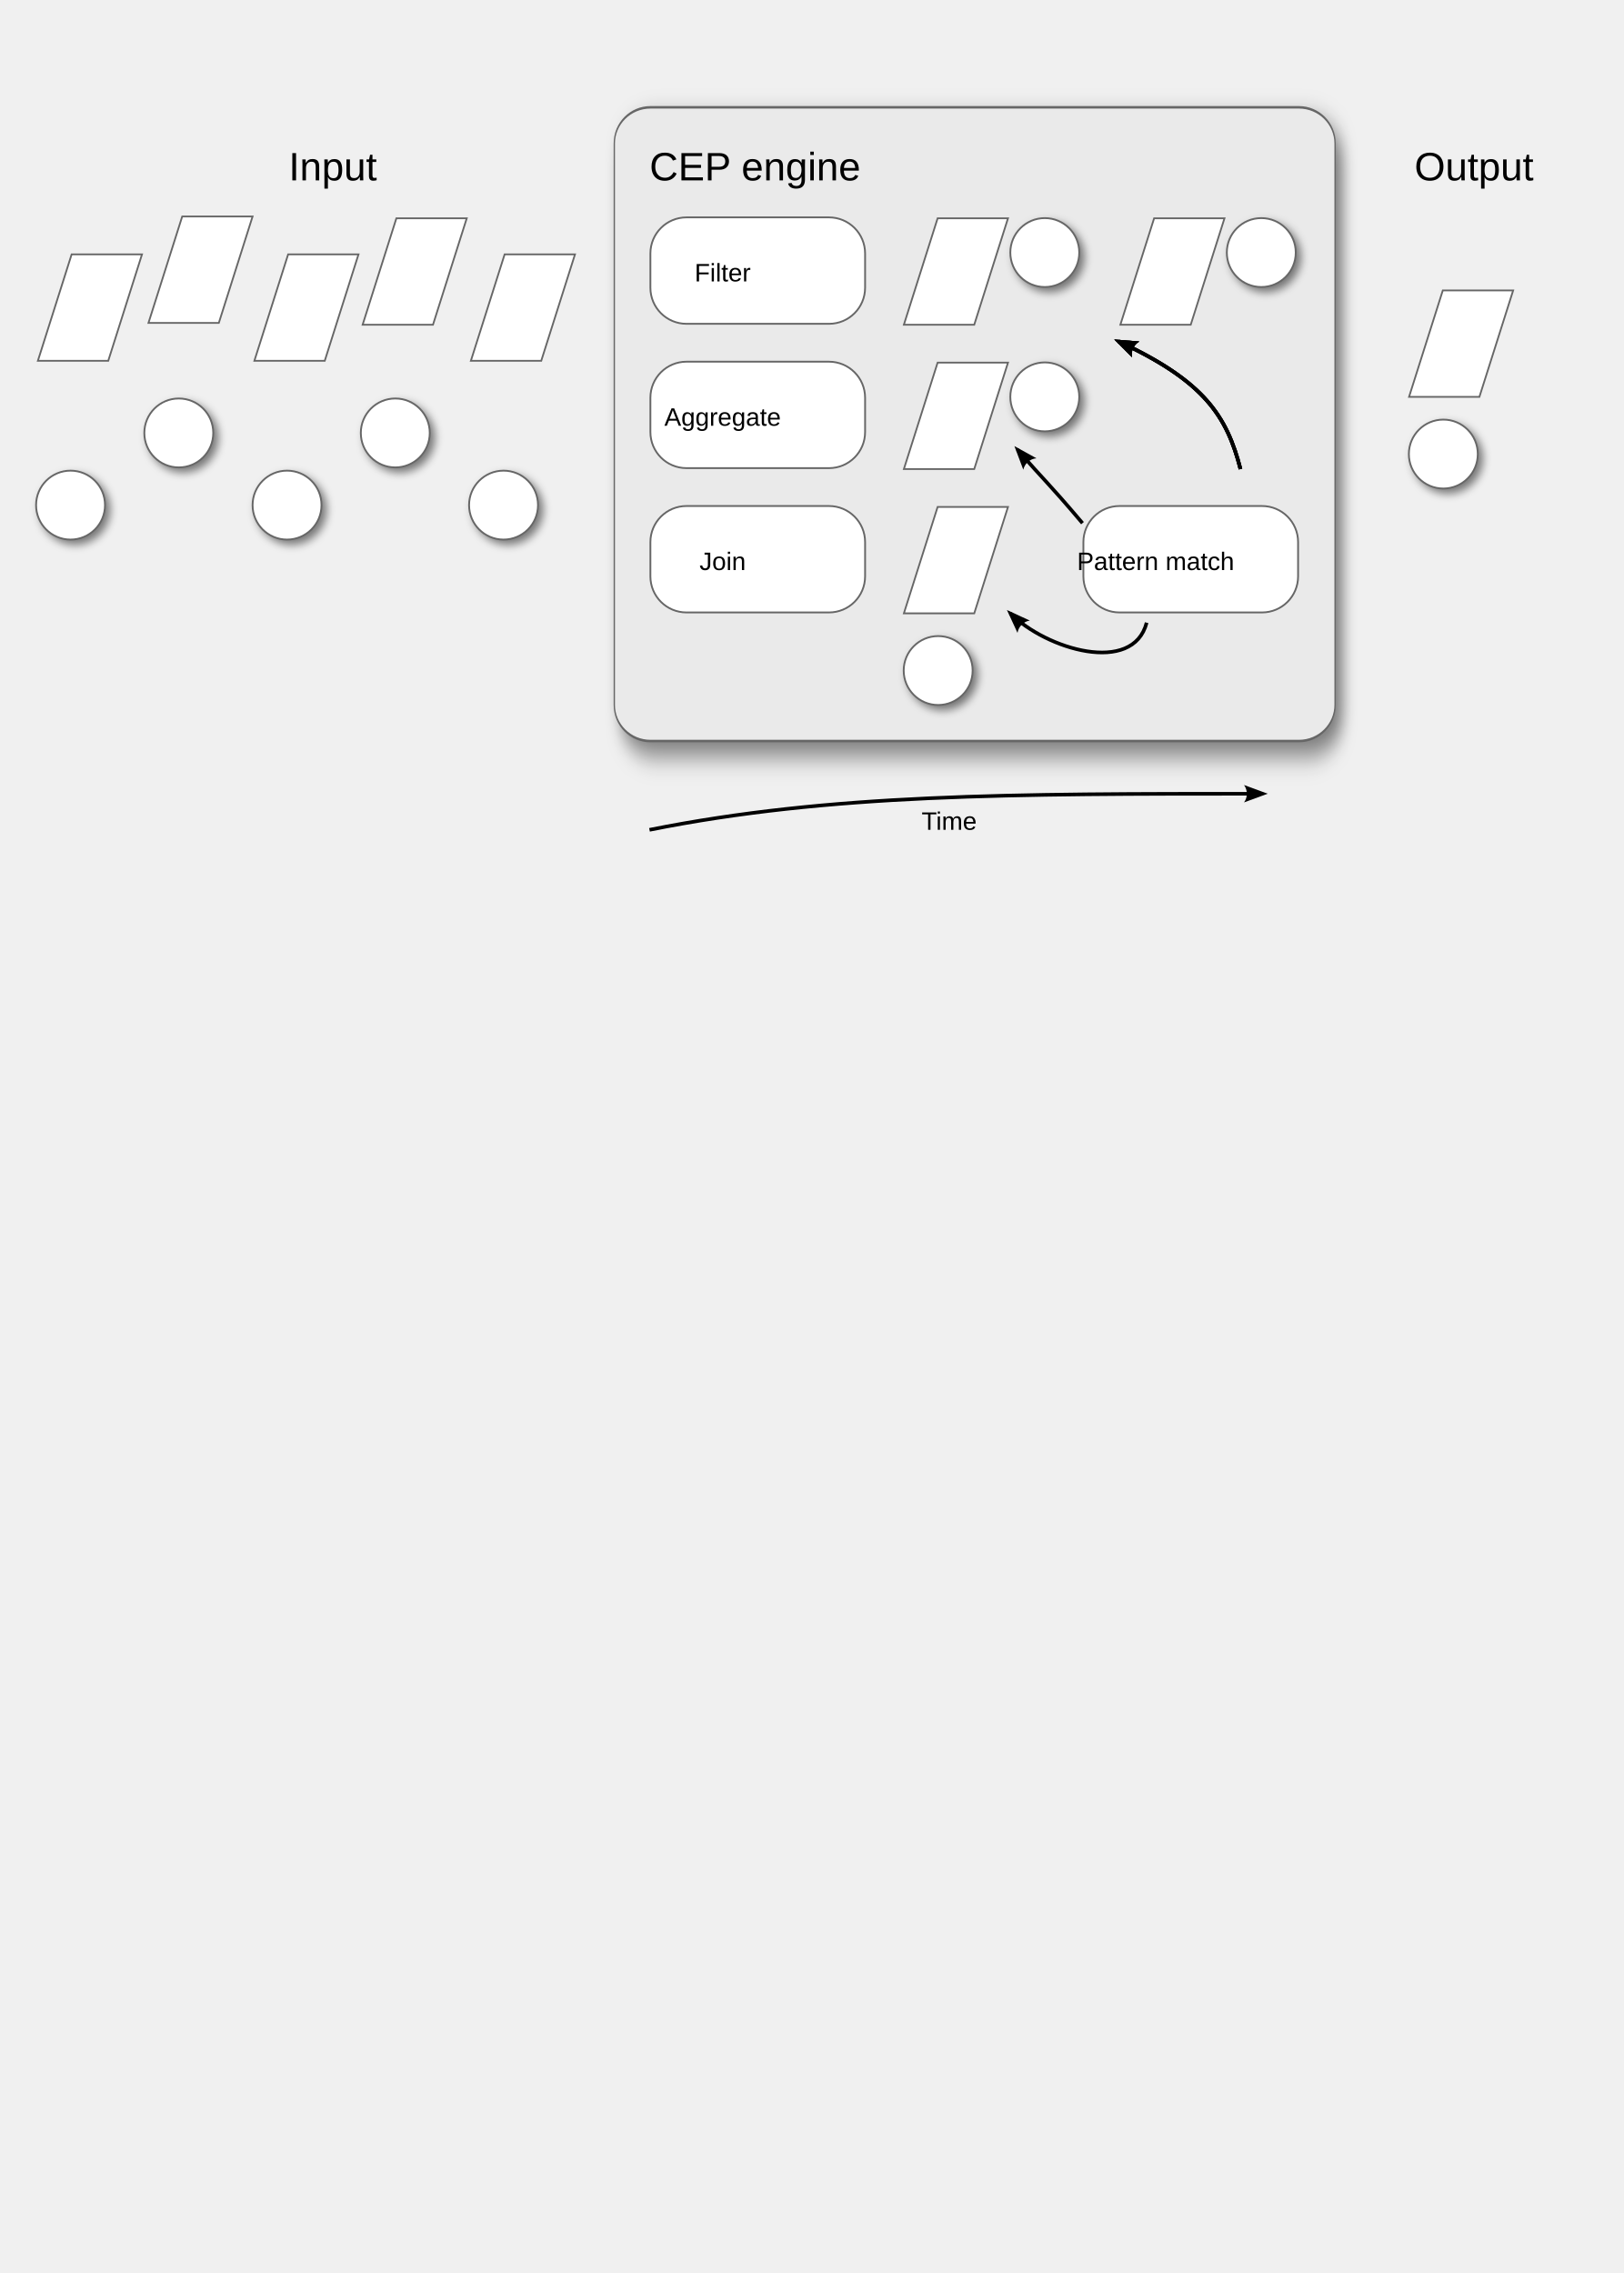
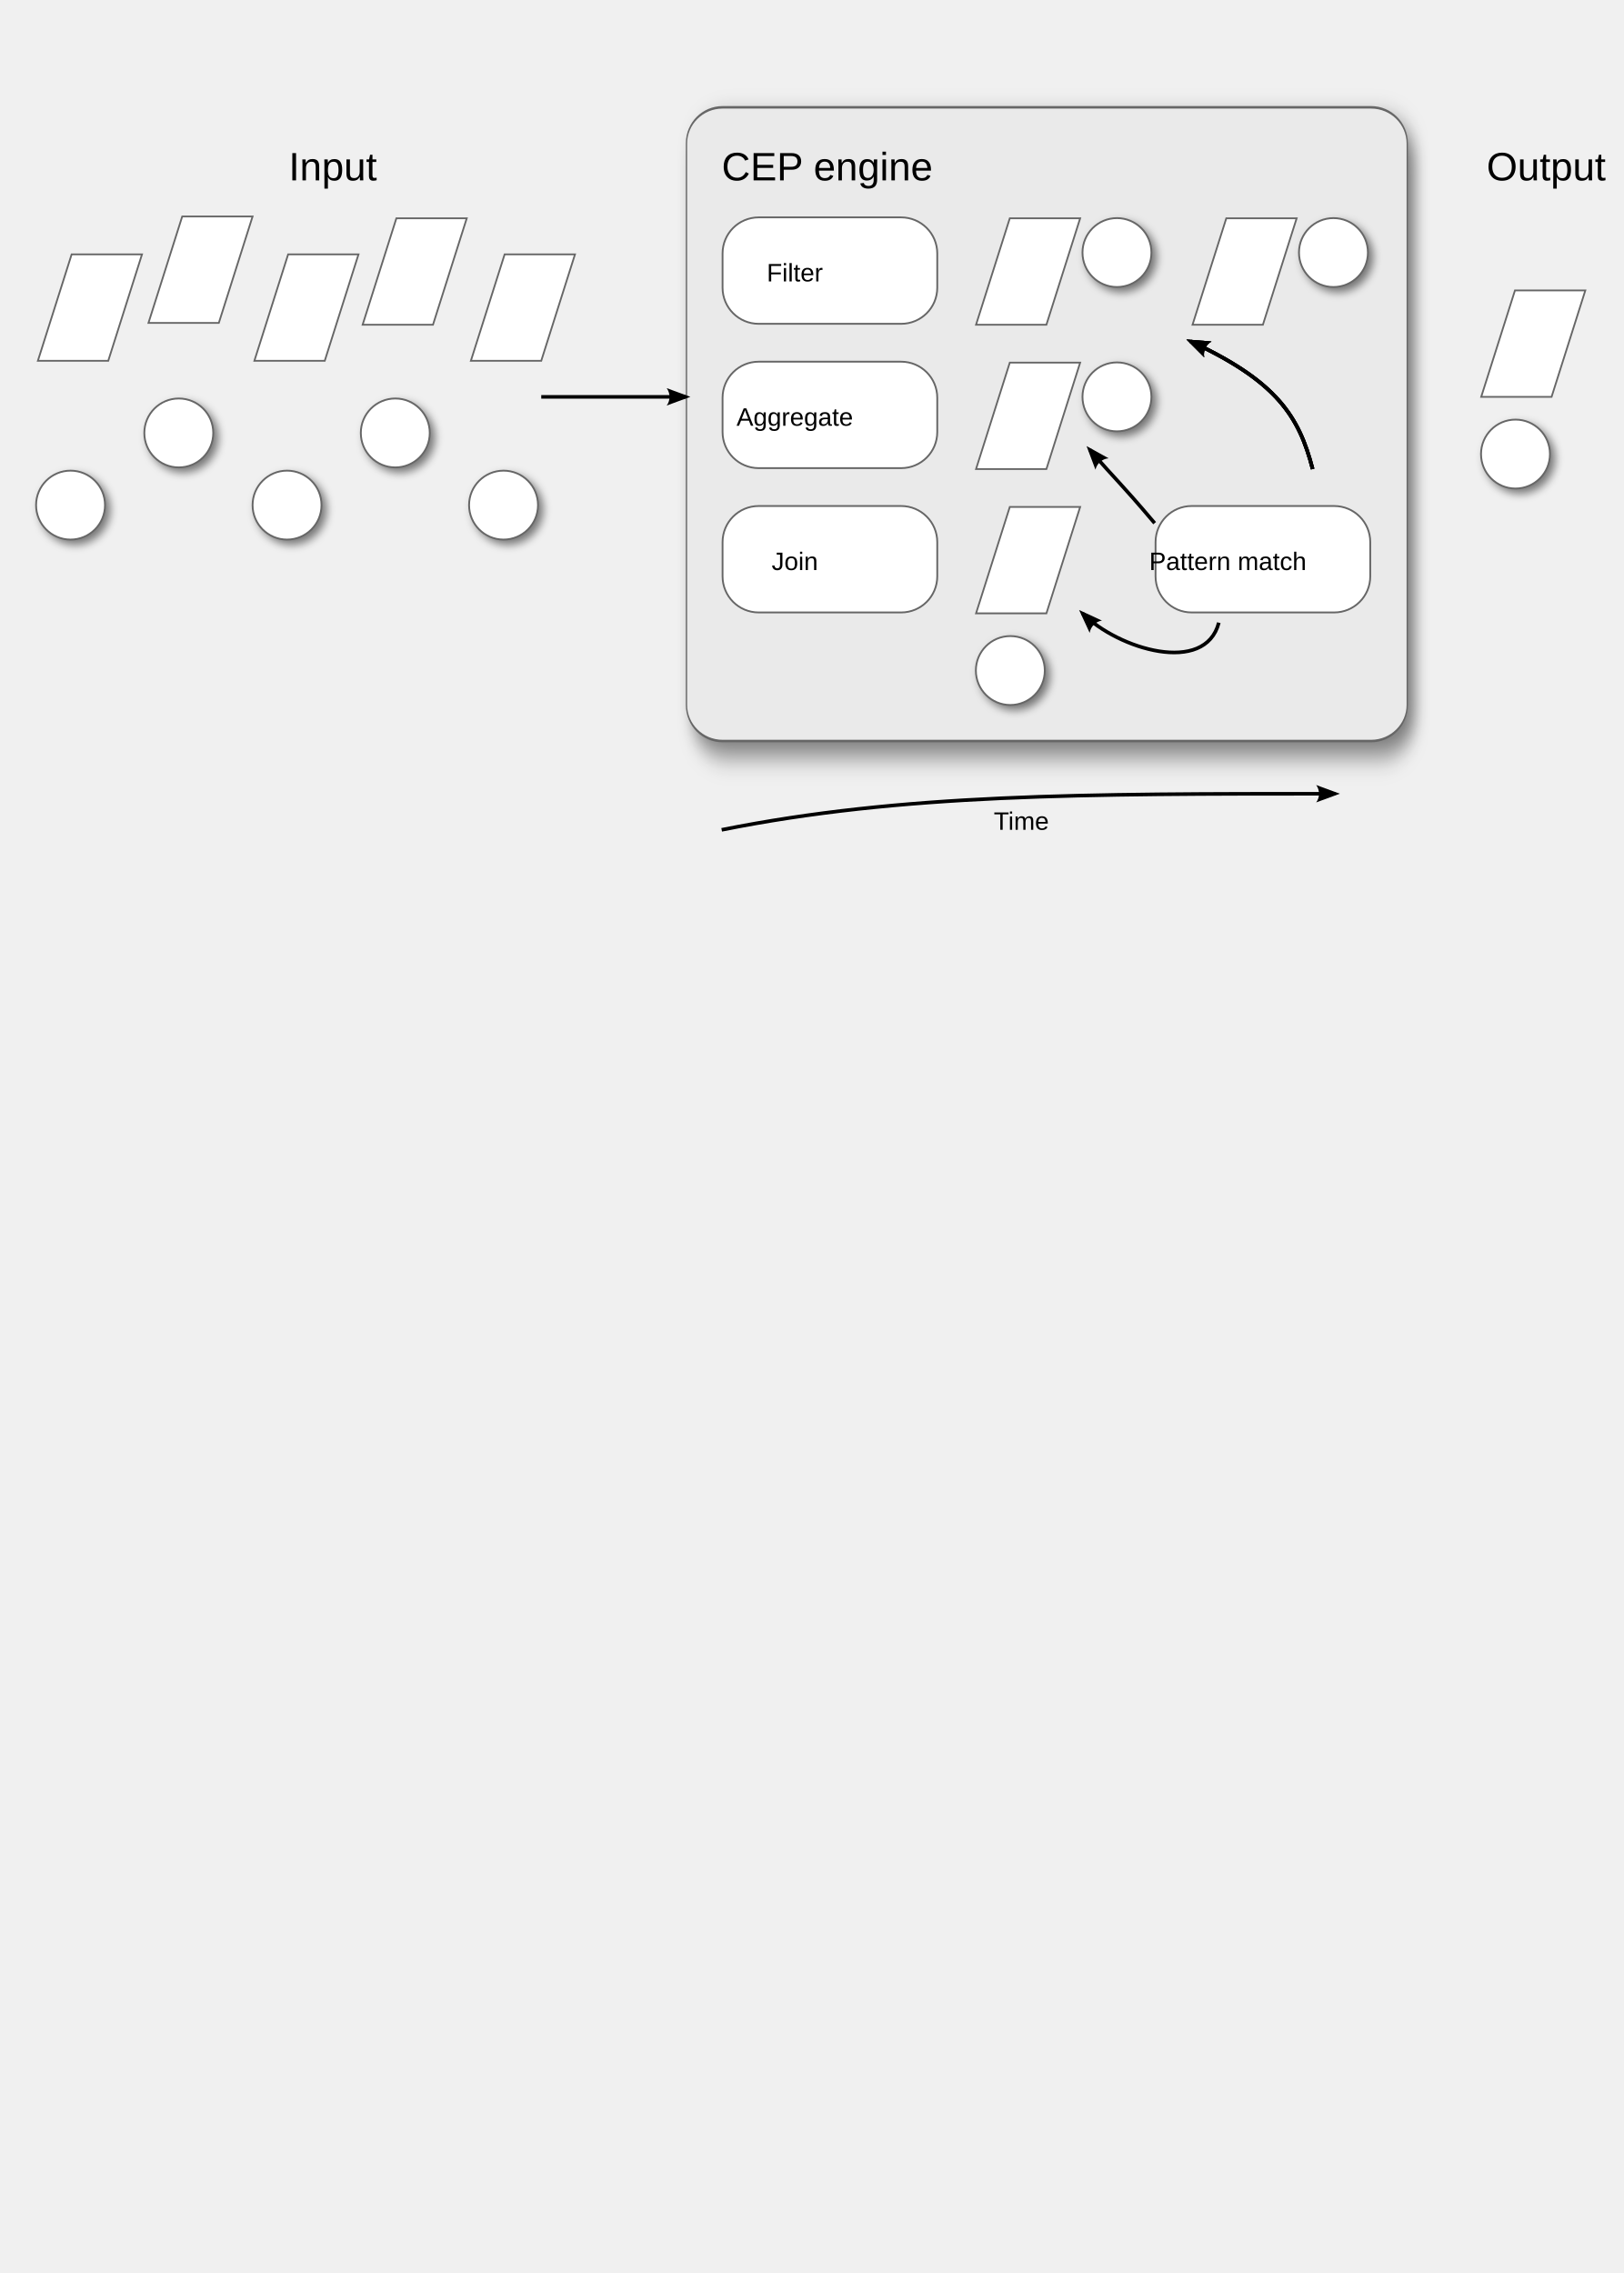
<svg xmlns="http://www.w3.org/2000/svg" width="450" height="630" id="svg2" version="1.1">
  <defs id="defs4">
    <marker orient="auto" refY="0" refX="0" id="Arrow2Mend" style="overflow:visible">
      <path id="path3858" style="font-size:12px;fill-rule:evenodd;stroke-width:0.625;stroke-linejoin:round" d="M 8.719,4.034 -2.207,0.016 8.719,-4.002 c -1.745,2.372 -1.735,5.617 -6e-7,8.035 z" transform="scale(-0.6,-0.6)" />
    </marker>
    <marker orient="auto" refY="0" refX="0" id="Arrow1Lend" style="overflow:visible">
      <path id="path3834" d="M 0,0 5,-5 -12.5,0 5,5 0,0 z" style="fill-rule:evenodd;stroke:#000000;stroke-width:1pt;marker-start:none" transform="matrix(-0.8,0,0,-0.8,-10,0)" />
    </marker>
    <marker orient="auto" refY="0" refX="0" id="Arrow2Lend" style="overflow:visible">
      <path id="path3852" style="font-size:12px;fill-rule:evenodd;stroke-width:0.625;stroke-linejoin:round" d="M 8.719,4.034 -2.207,0.016 8.719,-4.002 c -1.745,2.372 -1.735,5.617 -6e-7,8.035 z" transform="matrix(-1.1,0,0,-1.1,-1.1,0)" />
    </marker>
    <filter id="filter5095" width="1.5" height="1.5" x="-0.25" y="-0.25" color-interpolation-filters="sRGB">
      <feGaussianBlur id="feGaussianBlur5097" in="SourceAlpha" stdDeviation="2" result="blur" />
      <feColorMatrix id="feColorMatrix5099" result="bluralpha" type="matrix" values="1 0 0 0 0 0 1 0 0 0 0 0 1 0 0 0 0 0 0.5 0 " />
      <feOffset id="feOffset5101" in="bluralpha" dx="2" dy="2" result="offsetBlur" />
      <feMerge id="feMerge5103">
        <feMergeNode id="feMergeNode5105" in="offsetBlur" />
        <feMergeNode id="feMergeNode5107" in="SourceGraphic" />
      </feMerge>
    </filter>
    <filter id="filter5109" width="1.5" height="1.5" x="-0.25" y="-0.25" color-interpolation-filters="sRGB">
      <feGaussianBlur id="feGaussianBlur5111" in="SourceAlpha" stdDeviation="2" result="blur" />
      <feColorMatrix id="feColorMatrix5113" result="bluralpha" type="matrix" values="1 0 0 0 0 0 1 0 0 0 0 0 1 0 0 0 0 0 0.5 0 " />
      <feOffset id="feOffset5115" in="bluralpha" dx="2" dy="2" result="offsetBlur" />
      <feMerge id="feMerge5117">
        <feMergeNode id="feMergeNode5119" in="offsetBlur" />
        <feMergeNode id="feMergeNode5121" in="SourceGraphic" />
      </feMerge>
    </filter>
    <filter id="filter5123" width="1.5" height="1.5" x="-0.25" y="-0.25" color-interpolation-filters="sRGB">
      <feGaussianBlur id="feGaussianBlur5125" in="SourceAlpha" stdDeviation="2" result="blur" />
      <feColorMatrix id="feColorMatrix5127" result="bluralpha" type="matrix" values="1 0 0 0 0 0 1 0 0 0 0 0 1 0 0 0 0 0 0.5 0 " />
      <feOffset id="feOffset5129" in="bluralpha" dx="2" dy="2" result="offsetBlur" />
      <feMerge id="feMerge5131">
        <feMergeNode id="feMergeNode5133" in="offsetBlur" />
        <feMergeNode id="feMergeNode5135" in="SourceGraphic" />
      </feMerge>
    </filter>
    <filter id="filter3940" width="1.5" height="1.5" x="-.25" y="-.25">
      <feGaussianBlur id="feGaussianBlur3942" in="SourceAlpha" stdDeviation="2" result="blur" />
      <feColorMatrix id="feColorMatrix3944" result="bluralpha" type="matrix" values="1 0 0 0 0 0 1 0 0 0 0 0 1 0 0 0 0 0 0.5 0 " />
      <feOffset id="feOffset3946" in="bluralpha" dx="2" dy="2" result="offsetBlur" />
      <feMerge id="feMerge3948">
        <feMergeNode id="feMergeNode3950" in="offsetBlur" />
        <feMergeNode id="feMergeNode3952" in="SourceGraphic" />
      </feMerge>
    </filter>
    <filter id="filter4092" width="1.5" height="1.5" x="-0.25" y="-0.25" color-interpolation-filters="sRGB">
      <feGaussianBlur id="feGaussianBlur4094" in="SourceAlpha" stdDeviation="2" result="blur" />
      <feColorMatrix id="feColorMatrix4096" result="bluralpha" type="matrix" values="1 0 0 0 0 0 1 0 0 0 0 0 1 0 0 0 0 0 0.5 0 " />
      <feOffset id="feOffset4098" in="bluralpha" dx="2" dy="2" result="offsetBlur" />
      <feMerge id="feMerge4100">
        <feMergeNode id="feMergeNode4102" in="offsetBlur" />
        <feMergeNode id="feMergeNode4104" in="SourceGraphic" />
      </feMerge>
    </filter>
    <filter color-interpolation-filters="sRGB" id="filter3940-3" width="1.5" height="1.5" x="-0.25" y="-0.25">
      <feGaussianBlur id="feGaussianBlur3942-7" in="SourceAlpha" stdDeviation="2" result="blur" />
      <feColorMatrix id="feColorMatrix3944-9" result="bluralpha" type="matrix" values="1 0 0 0 0 0 1 0 0 0 0 0 1 0 0 0 0 0 0.5 0 " />
      <feOffset id="feOffset3946-0" in="bluralpha" dx="2" dy="2" result="offsetBlur" />
      <feMerge id="feMerge3948-2">
        <feMergeNode id="feMergeNode3950-3" in="offsetBlur" />
        <feMergeNode id="feMergeNode3952-9" in="SourceGraphic" />
      </feMerge>
    </filter>
    <filter id="filter5095-7" width="1.5" height="1.5" x="-0.25" y="-0.25" color-interpolation-filters="sRGB">
      <feGaussianBlur id="feGaussianBlur5097-9" in="SourceAlpha" stdDeviation="2" result="blur" />
      <feColorMatrix id="feColorMatrix5099-3" result="bluralpha" type="matrix" values="1 0 0 0 0 0 1 0 0 0 0 0 1 0 0 0 0 0 0.5 0 " />
      <feOffset id="feOffset5101-8" in="bluralpha" dx="2" dy="2" result="offsetBlur" />
      <feMerge id="feMerge5103-0">
        <feMergeNode id="feMergeNode5105-2" in="offsetBlur" />
        <feMergeNode id="feMergeNode5107-4" in="SourceGraphic" />
      </feMerge>
    </filter>
  </defs>
  <g id="layer1" transform="translate(0,-422.3623)">
-     <g style="filter:url(#filter5095)" transform="matrix(0.9598981,0,0,1.825134,129.3942,-497.1674)" id="g3082">
+     <g style="filter:url(#filter5095)" transform="matrix(0.9598981,0,0,1.825134,149.3942,-497.1674)" id="g3082">
      <rect ry="5.479" rx="10.418" y="520.115" x="42.563" height="96.235" width="208.095" id="rect3084" style="fill:#eaeaea;fill-opacity:1;stroke:#666666;stroke-width:0.378;stroke-linecap:round;stroke-linejoin:round;stroke-miterlimit:4;stroke-opacity:1;stroke-dasharray:none" />
    </g>
    <flowRoot xml:space="preserve" id="flowRoot3869" style="font-size:10px;font-style:normal;font-variant:normal;font-weight:normal;font-stretch:normal;line-height:125%;letter-spacing:0px;word-spacing:0px;fill:#000000;fill-opacity:1;stroke:none;font-family:Arial;-inkscape-font-specification:Arial" transform="translate(-4.922058,451.4139)">
      <flowRegion id="flowRegion3871">
        <rect id="rect3873" width="56.215" height="27.931" x="104.652" y="55.122" />
      </flowRegion>
      <flowPara id="flowPara3875" />
    </flowRoot>
    <flowRoot xml:space="preserve" id="flowRoot4935" style="font-size:10px;font-style:normal;font-variant:normal;font-weight:normal;font-stretch:normal;line-height:125%;letter-spacing:0px;word-spacing:0px;fill:#000000;fill-opacity:1;stroke:none;font-family:Arial;-inkscape-font-specification:Arial" transform="translate(0,462.3621)">
      <flowRegion id="flowRegion4937">
        <rect id="rect4939" width="32.333" height="16.667" x="95.333" y="59.333" />
      </flowRegion>
      <flowPara id="flowPara4941" />
    </flowRoot>
-     <text id="text3086" y="472.362" x="180" style="font-size:10px;font-style:normal;font-variant:normal;font-weight:normal;font-stretch:normal;line-height:125%;letter-spacing:0px;word-spacing:0px;fill:#000000;fill-opacity:1;stroke:none;font-family:Arial;-inkscape-font-specification:Arial" xml:space="preserve">
-       <tspan style="font-size:11px;text-align:start;text-anchor:start" y="472.362" x="180" id="tspan3088">CEP engine</tspan>
+     <text id="text3086" y="472.362" x="200" style="font-size:10px;font-style:normal;font-variant:normal;font-weight:normal;font-stretch:normal;line-height:125%;letter-spacing:0px;word-spacing:0px;fill:#000000;fill-opacity:1;stroke:none;font-family:Arial;-inkscape-font-specification:Arial" xml:space="preserve">
+       <tspan style="font-size:11px;text-align:start;text-anchor:start" y="472.362" x="200" id="tspan3088">CEP engine</tspan>
    </text>
-     <g id="g3901" transform="translate(120.25,-124.9641)">
+     <g id="g3901" transform="translate(140.25,-124.9641)">
      <rect ry="10" rx="10" y="607.576" x="60" height="29.5" width="59.5" id="rect3099" style="fill:#ffffff;fill-opacity:1;stroke:#666666;stroke-width:0.5;stroke-linecap:butt;stroke-linejoin:miter;stroke-miterlimit:4;stroke-opacity:1;stroke-dasharray:none;stroke-dashoffset:0" />
      <text id="text3887" y="625.326" x="89.75" style="font-size:10px;font-style:normal;font-variant:normal;font-weight:normal;font-stretch:normal;line-height:125%;letter-spacing:0px;word-spacing:0px;fill:#000000;fill-opacity:1;stroke:none;font-family:Arial;-inkscape-font-specification:Arial" xml:space="preserve">
        <tspan style="font-size:7px;font-weight:normal;text-align:center;text-anchor:middle;-inkscape-font-specification:Arial" y="625.326" x="89.75" id="tspan3107">Filter</tspan>
      </text>
    </g>
    <text xml:space="preserve" style="font-size:10px;font-style:normal;font-variant:normal;font-weight:normal;font-stretch:normal;line-height:125%;letter-spacing:0px;word-spacing:0px;fill:#000000;fill-opacity:1;stroke:none;font-family:Arial;-inkscape-font-specification:Arial" x="80" y="472.362" id="text3087">
      <tspan id="tspan3089" x="80" y="472.362" style="font-size:11px;text-align:start;text-anchor:start">Input</tspan>
    </text>
-     <text xml:space="preserve" style="font-size:10px;font-style:normal;font-variant:normal;font-weight:normal;font-stretch:normal;line-height:125%;letter-spacing:0px;word-spacing:0px;fill:#000000;fill-opacity:1;stroke:none;font-family:Arial;-inkscape-font-specification:Arial" x="392" y="472.362" id="text3095">
-       <tspan id="tspan3097" x="392" y="472.362" style="font-size:11px;text-align:start;text-anchor:start">Output</tspan>
+     <text xml:space="preserve" style="font-size:10px;font-style:normal;font-variant:normal;font-weight:normal;font-stretch:normal;line-height:125%;letter-spacing:0px;word-spacing:0px;fill:#000000;fill-opacity:1;stroke:none;font-family:Arial;-inkscape-font-specification:Arial" x="412" y="472.362" id="text3095">
+       <tspan id="tspan3097" x="412" y="472.362" style="font-size:11px;text-align:start;text-anchor:start">Output</tspan>
    </text>
-     <path style="fill:none;stroke:#000000;stroke-width:1px;stroke-linecap:butt;stroke-linejoin:miter;stroke-opacity:1;marker-end:url(#Arrow2Mend)" d="M 343.781,552.362 C 340,537.802 333.921,528.079 310,516.996" id="path4183" />
+     <path style="fill:none;stroke:#000000;stroke-width:1px;stroke-linecap:butt;stroke-linejoin:miter;stroke-opacity:1;marker-end:url(#Arrow2Mend)" d="M 363.781,552.362 C 360,537.802 353.921,528.079 330,516.996" id="path4183" />
    <g style="filter:url(#filter5095-7)" id="g3050" transform="matrix(0.6191753,0,0,0.6182789,188.5912,165.2248)">
      <path style="fill:#ffffff;fill-opacity:1;stroke:#666666;stroke-width:1.047;stroke-linecap:butt;stroke-linejoin:miter;stroke-miterlimit:4;stroke-opacity:1;stroke-dasharray:none" id="path3058" d="m 160,40 c 0,11.046 -8.954,20 -20,20 -11.046,0 -20,-8.954 -20,-20 0,-11.046 8.954,-20 20,-20 11.046,0 20,8.954 20,20 z" transform="matrix(0.7711871,0,0,0.7723052,-380.9765,611.4353)" />
    </g>
    <g transform="matrix(0.6191753,0,0,0.6182789,218.5912,145.2248)" id="g3152" style="filter:url(#filter5095-7)">
      <path transform="matrix(0.7711871,0,0,0.7723052,-380.9765,611.4353)" d="m 160,40 c 0,11.046 -8.954,20 -20,20 -11.046,0 -20,-8.954 -20,-20 0,-11.046 8.954,-20 20,-20 11.046,0 20,8.954 20,20 z" id="path3154" style="fill:#ffffff;fill-opacity:1;stroke:#666666;stroke-width:1.047;stroke-linecap:butt;stroke-linejoin:miter;stroke-miterlimit:4;stroke-opacity:1;stroke-dasharray:none" />
    </g>
    <g style="filter:url(#filter5095-7)" id="g3156" transform="matrix(0.6191753,0,0,0.6182789,278.5912,145.2248)">
      <path style="fill:#ffffff;fill-opacity:1;stroke:#666666;stroke-width:1.047;stroke-linecap:butt;stroke-linejoin:miter;stroke-miterlimit:4;stroke-opacity:1;stroke-dasharray:none" id="path3158" d="m 160,40 c 0,11.046 -8.954,20 -20,20 -11.046,0 -20,-8.954 -20,-20 0,-11.046 8.954,-20 20,-20 11.046,0 20,8.954 20,20 z" transform="matrix(0.7711871,0,0,0.7723052,-380.9765,611.4353)" />
    </g>
    <g transform="matrix(0.6191753,0,0,0.6182789,308.5912,165.2248)" id="g3160" style="filter:url(#filter5095-7)">
      <path transform="matrix(0.7711871,0,0,0.7723052,-380.9765,611.4353)" d="m 160,40 c 0,11.046 -8.954,20 -20,20 -11.046,0 -20,-8.954 -20,-20 0,-11.046 8.954,-20 20,-20 11.046,0 20,8.954 20,20 z" id="path3162" style="fill:#ffffff;fill-opacity:1;stroke:#666666;stroke-width:1.047;stroke-linecap:butt;stroke-linejoin:miter;stroke-miterlimit:4;stroke-opacity:1;stroke-dasharray:none" />
    </g>
    <g style="filter:url(#filter5095-7)" id="g3164" transform="matrix(0.6191753,0,0,0.6182789,248.5912,165.2248)">
      <path style="fill:#ffffff;fill-opacity:1;stroke:#666666;stroke-width:1.047;stroke-linecap:butt;stroke-linejoin:miter;stroke-miterlimit:4;stroke-opacity:1;stroke-dasharray:none" id="path3166" d="m 160,40 c 0,11.046 -8.954,20 -20,20 -11.046,0 -20,-8.954 -20,-20 0,-11.046 8.954,-20 20,-20 11.046,0 20,8.954 20,20 z" transform="matrix(0.7711871,0,0,0.7723052,-380.9765,611.4353)" />
    </g>
    <rect style="fill:#ffffff;fill-opacity:1;stroke:#666666;stroke-width:0.512;stroke-linecap:butt;stroke-linejoin:miter;stroke-miterlimit:4;stroke-opacity:1;stroke-dasharray:none;stroke-dashoffset:0" id="rect3168" width="19.5" height="30.947" x="176.116" y="517.041" rx="0" ry="9.294" transform="matrix(1,0,-0.3022255,0.9532365,0,0)" />
    <rect transform="matrix(1,0,-0.3022255,0.9532365,0,0)" ry="9.294" rx="0" y="506.026" x="203.434" height="30.947" width="19.5" id="rect3956" style="fill:#ffffff;fill-opacity:1;stroke:#666666;stroke-width:0.512;stroke-linecap:butt;stroke-linejoin:miter;stroke-miterlimit:4;stroke-opacity:1;stroke-dasharray:none;stroke-dashoffset:0" />
    <rect style="fill:#ffffff;fill-opacity:1;stroke:#666666;stroke-width:0.512;stroke-linecap:butt;stroke-linejoin:miter;stroke-miterlimit:4;stroke-opacity:1;stroke-dasharray:none;stroke-dashoffset:0" id="rect3958" width="19.5" height="30.947" x="236.116" y="517.041" rx="0" ry="9.294" transform="matrix(1,0,-0.3022255,0.9532365,0,0)" />
    <rect transform="matrix(1,0,-0.3022255,0.9532365,0,0)" ry="9.294" rx="0" y="506.55" x="262.946" height="30.947" width="19.5" id="rect3960" style="fill:#ffffff;fill-opacity:1;stroke:#666666;stroke-width:0.512;stroke-linecap:butt;stroke-linejoin:miter;stroke-miterlimit:4;stroke-opacity:1;stroke-dasharray:none;stroke-dashoffset:0" />
    <rect style="fill:#ffffff;fill-opacity:1;stroke:#666666;stroke-width:0.512;stroke-linecap:butt;stroke-linejoin:miter;stroke-miterlimit:4;stroke-opacity:1;stroke-dasharray:none;stroke-dashoffset:0" id="rect3962" width="19.5" height="30.947" x="296.116" y="517.041" rx="0" ry="9.294" transform="matrix(1,0,-0.3022255,0.9532365,0,0)" />
-     <g transform="translate(120.25,-84.9641)" id="g3966">
+     <g transform="translate(140.25,-84.9641)" id="g3966">
      <rect style="fill:#ffffff;fill-opacity:1;stroke:#666666;stroke-width:0.5;stroke-linecap:butt;stroke-linejoin:miter;stroke-miterlimit:4;stroke-opacity:1;stroke-dasharray:none;stroke-dashoffset:0" id="rect3968" width="59.5" height="29.5" x="60" y="607.576" rx="10" ry="10" />
      <text xml:space="preserve" style="font-size:10px;font-style:normal;font-variant:normal;font-weight:normal;font-stretch:normal;line-height:125%;letter-spacing:0px;word-spacing:0px;fill:#000000;fill-opacity:1;stroke:none;font-family:Arial;-inkscape-font-specification:Arial" x="89.75" y="625.326" id="text3970">
        <tspan id="tspan3972" x="89.75" y="625.326" style="font-size:7px;font-weight:normal;text-align:center;text-anchor:middle;-inkscape-font-specification:Arial">Aggregate</tspan>
      </text>
    </g>
-     <g id="g3974" transform="translate(120.25,-44.9641)">
+     <g id="g3974" transform="translate(140.25,-44.9641)">
      <rect ry="10" rx="10" y="607.576" x="60" height="29.5" width="59.5" id="rect3976" style="fill:#ffffff;fill-opacity:1;stroke:#666666;stroke-width:0.5;stroke-linecap:butt;stroke-linejoin:miter;stroke-miterlimit:4;stroke-opacity:1;stroke-dasharray:none;stroke-dashoffset:0" />
      <text id="text3978" y="625.326" x="89.75" style="font-size:10px;font-style:normal;font-variant:normal;font-weight:normal;font-stretch:normal;line-height:125%;letter-spacing:0px;word-spacing:0px;fill:#000000;fill-opacity:1;stroke:none;font-family:Arial;-inkscape-font-specification:Arial" xml:space="preserve">
        <tspan style="font-size:7px;font-weight:normal;text-align:center;text-anchor:middle;-inkscape-font-specification:Arial" y="625.326" x="89.75" id="tspan3980">Join</tspan>
      </text>
    </g>
-     <g transform="translate(240.25,-44.9641)" id="g3982">
+     <g transform="translate(260.25,-44.9641)" id="g3982">
      <rect style="fill:#ffffff;fill-opacity:1;stroke:#666666;stroke-width:0.5;stroke-linecap:butt;stroke-linejoin:miter;stroke-miterlimit:4;stroke-opacity:1;stroke-dasharray:none;stroke-dashoffset:0" id="rect3984" width="59.5" height="29.5" x="60" y="607.576" rx="10" ry="10" />
      <text xml:space="preserve" style="font-size:10px;font-style:normal;font-variant:normal;font-weight:normal;font-stretch:normal;line-height:125%;letter-spacing:0px;word-spacing:0px;fill:#000000;fill-opacity:1;stroke:none;font-family:Arial;-inkscape-font-specification:Arial" x="89.75" y="625.326" id="text3986">
        <tspan id="tspan3988" x="89.75" y="625.326" style="font-size:7px;font-weight:normal;text-align:center;text-anchor:middle;-inkscape-font-specification:Arial">Pattern match</tspan>
      </text>
    </g>
-     <rect transform="matrix(1,0,-0.3022255,0.9532365,0,0)" ry="9.294" rx="0" y="506.551" x="412.945" height="30.947" width="19.5" id="rect3990" style="fill:#ffffff;fill-opacity:1;stroke:#666666;stroke-width:0.512;stroke-linecap:butt;stroke-linejoin:miter;stroke-miterlimit:4;stroke-opacity:1;stroke-dasharray:none;stroke-dashoffset:0" />
-     <g style="filter:url(#filter5095-7)" id="g3992" transform="matrix(0.6191753,0,0,0.6182789,458.5912,95.2248)">
+     <rect transform="matrix(1,0,-0.3022255,0.9532365,0,0)" ry="9.294" rx="0" y="506.551" x="432.945" height="30.947" width="19.5" id="rect3990" style="fill:#ffffff;fill-opacity:1;stroke:#666666;stroke-width:0.512;stroke-linecap:butt;stroke-linejoin:miter;stroke-miterlimit:4;stroke-opacity:1;stroke-dasharray:none;stroke-dashoffset:0" />
+     <g style="filter:url(#filter5095-7)" id="g3992" transform="matrix(0.6191753,0,0,0.6182789,478.5912,95.2248)">
      <path style="fill:#ffffff;fill-opacity:1;stroke:#666666;stroke-width:1.047;stroke-linecap:butt;stroke-linejoin:miter;stroke-miterlimit:4;stroke-opacity:1;stroke-dasharray:none" id="path3994" d="m 160,40 c 0,11.046 -8.954,20 -20,20 -11.046,0 -20,-8.954 -20,-20 0,-11.046 8.954,-20 20,-20 11.046,0 20,8.954 20,20 z" transform="matrix(0.7711871,0,0,0.7723052,-380.9765,611.4353)" />
    </g>
-     <rect style="fill:#ffffff;fill-opacity:1;stroke:#666666;stroke-width:0.512;stroke-linecap:butt;stroke-linejoin:miter;stroke-miterlimit:4;stroke-opacity:1;stroke-dasharray:none;stroke-dashoffset:0" id="rect3996" width="19.5" height="30.947" x="472.945" y="506.551" rx="0" ry="9.294" transform="matrix(1,0,-0.3022255,0.9532365,0,0)" />
-     <g transform="matrix(0.6191753,0,0,0.6182789,518.5912,95.2248)" id="g3998" style="filter:url(#filter5095-7)">
+     <rect style="fill:#ffffff;fill-opacity:1;stroke:#666666;stroke-width:0.512;stroke-linecap:butt;stroke-linejoin:miter;stroke-miterlimit:4;stroke-opacity:1;stroke-dasharray:none;stroke-dashoffset:0" id="rect3996" width="19.5" height="30.947" x="492.945" y="506.551" rx="0" ry="9.294" transform="matrix(1,0,-0.3022255,0.9532365,0,0)" />
+     <g transform="matrix(0.6191753,0,0,0.6182789,538.5912,95.2248)" id="g3998" style="filter:url(#filter5095-7)">
      <path transform="matrix(0.7711871,0,0,0.7723052,-380.9765,611.4353)" d="m 160,40 c 0,11.046 -8.954,20 -20,20 -11.046,0 -20,-8.954 -20,-20 0,-11.046 8.954,-20 20,-20 11.046,0 20,8.954 20,20 z" id="path4000" style="fill:#ffffff;fill-opacity:1;stroke:#666666;stroke-width:1.047;stroke-linecap:butt;stroke-linejoin:miter;stroke-miterlimit:4;stroke-opacity:1;stroke-dasharray:none" />
    </g>
-     <rect style="fill:#ffffff;fill-opacity:1;stroke:#666666;stroke-width:0.512;stroke-linecap:butt;stroke-linejoin:miter;stroke-miterlimit:4;stroke-opacity:1;stroke-dasharray:none;stroke-dashoffset:0" id="rect4002" width="19.5" height="30.947" x="425.628" y="548.513" rx="0" ry="9.294" transform="matrix(1,0,-0.3022255,0.9532365,0,0)" />
-     <g transform="matrix(0.6191753,0,0,0.6182789,458.5912,135.2248)" id="g4004" style="filter:url(#filter5095-7)">
+     <rect style="fill:#ffffff;fill-opacity:1;stroke:#666666;stroke-width:0.512;stroke-linecap:butt;stroke-linejoin:miter;stroke-miterlimit:4;stroke-opacity:1;stroke-dasharray:none;stroke-dashoffset:0" id="rect4002" width="19.5" height="30.947" x="445.628" y="548.513" rx="0" ry="9.294" transform="matrix(1,0,-0.3022255,0.9532365,0,0)" />
+     <g transform="matrix(0.6191753,0,0,0.6182789,478.5912,135.2248)" id="g4004" style="filter:url(#filter5095-7)">
      <path transform="matrix(0.7711871,0,0,0.7723052,-380.9765,611.4353)" d="m 160,40 c 0,11.046 -8.954,20 -20,20 -11.046,0 -20,-8.954 -20,-20 0,-11.046 8.954,-20 20,-20 11.046,0 20,8.954 20,20 z" id="path4006" style="fill:#ffffff;fill-opacity:1;stroke:#666666;stroke-width:1.047;stroke-linecap:butt;stroke-linejoin:miter;stroke-miterlimit:4;stroke-opacity:1;stroke-dasharray:none" />
    </g>
-     <rect transform="matrix(1,0,-0.3022255,0.9532365,0,0)" ry="9.294" rx="0" y="590.475" x="438.31" height="30.947" width="19.5" id="rect4008" style="fill:#ffffff;fill-opacity:1;stroke:#666666;stroke-width:0.512;stroke-linecap:butt;stroke-linejoin:miter;stroke-miterlimit:4;stroke-opacity:1;stroke-dasharray:none;stroke-dashoffset:0" />
-     <g style="filter:url(#filter5095-7)" id="g4010" transform="matrix(0.6191753,0,0,0.6182789,429.0412,211.0761)">
+     <rect transform="matrix(1,0,-0.3022255,0.9532365,0,0)" ry="9.294" rx="0" y="590.475" x="458.31" height="30.947" width="19.5" id="rect4008" style="fill:#ffffff;fill-opacity:1;stroke:#666666;stroke-width:0.512;stroke-linecap:butt;stroke-linejoin:miter;stroke-miterlimit:4;stroke-opacity:1;stroke-dasharray:none;stroke-dashoffset:0" />
+     <g style="filter:url(#filter5095-7)" id="g4010" transform="matrix(0.6191753,0,0,0.6182789,449.0412,211.0761)">
      <path style="fill:#ffffff;fill-opacity:1;stroke:#666666;stroke-width:1.047;stroke-linecap:butt;stroke-linejoin:miter;stroke-miterlimit:4;stroke-opacity:1;stroke-dasharray:none" id="path4012" d="m 160,40 c 0,11.046 -8.954,20 -20,20 -11.046,0 -20,-8.954 -20,-20 0,-11.046 8.954,-20 20,-20 11.046,0 20,8.954 20,20 z" transform="matrix(0.7711871,0,0,0.7723052,-380.9765,611.4353)" />
    </g>
-     <path id="path4014" d="M 300,567.363 C 289.831,555.363 290,556.249 282,546.996" style="fill:none;stroke:#000000;stroke-width:1px;stroke-linecap:butt;stroke-linejoin:miter;stroke-opacity:1;marker-end:url(#Arrow2Mend)" />
-     <path id="path4016" d="M 317.781,594.947 C 314,609.508 290,602.362 280,592.362" style="fill:none;stroke:#000000;stroke-width:1px;stroke-linecap:butt;stroke-linejoin:miter;stroke-opacity:1;marker-end:url(#Arrow2Mend)" />
-     <rect style="fill:#ffffff;fill-opacity:1;stroke:#666666;stroke-width:0.512;stroke-linecap:butt;stroke-linejoin:miter;stroke-miterlimit:4;stroke-opacity:1;stroke-dasharray:none;stroke-dashoffset:0" id="rect4018" width="19.5" height="30.947" x="559.286" y="527.532" rx="0" ry="9.294" transform="matrix(1,0,-0.3022255,0.9532365,0,0)" />
-     <g transform="matrix(0.6191753,0,0,0.6182789,569.0412,151.0761)" id="g4020" style="filter:url(#filter5095-7)">
+     <path id="path4014" d="M 320,567.363 C 309.831,555.363 310,556.249 302,546.996" style="fill:none;stroke:#000000;stroke-width:1px;stroke-linecap:butt;stroke-linejoin:miter;stroke-opacity:1;marker-end:url(#Arrow2Mend)" />
+     <path id="path4016" d="M 337.781,594.947 C 334,609.508 310,602.362 300,592.362" style="fill:none;stroke:#000000;stroke-width:1px;stroke-linecap:butt;stroke-linejoin:miter;stroke-opacity:1;marker-end:url(#Arrow2Mend)" />
+     <rect style="fill:#ffffff;fill-opacity:1;stroke:#666666;stroke-width:0.512;stroke-linecap:butt;stroke-linejoin:miter;stroke-miterlimit:4;stroke-opacity:1;stroke-dasharray:none;stroke-dashoffset:0" id="rect4018" width="19.5" height="30.947" x="579.286" y="527.532" rx="0" ry="9.294" transform="matrix(1,0,-0.3022255,0.9532365,0,0)" />
+     <g transform="matrix(0.6191753,0,0,0.6182789,589.0412,151.0761)" id="g4020" style="filter:url(#filter5095-7)">
      <path transform="matrix(0.7711871,0,0,0.7723052,-380.9765,611.4353)" d="m 160,40 c 0,11.046 -8.954,20 -20,20 -11.046,0 -20,-8.954 -20,-20 0,-11.046 8.954,-20 20,-20 11.046,0 20,8.954 20,20 z" id="path4022" style="fill:#ffffff;fill-opacity:1;stroke:#666666;stroke-width:1.047;stroke-linecap:butt;stroke-linejoin:miter;stroke-miterlimit:4;stroke-opacity:1;stroke-dasharray:none" />
    </g>
-     <path id="path3105" d="M 343.781,552.362 C 340,537.802 333.921,528.079 310,516.996" style="fill:none;stroke:#000000;stroke-width:1px;stroke-linecap:butt;stroke-linejoin:miter;stroke-opacity:1;marker-end:url(#Arrow2Mend)" />
-     <path style="fill:none;stroke:#000000;stroke-width:1px;stroke-linecap:butt;stroke-linejoin:miter;stroke-opacity:1;marker-end:url(#Arrow2Mend)" d="M 343.781,552.362 C 340,537.802 333.921,528.079 310,516.996" id="path3107" />
-     <path id="path3109" d="m 180,652.362 c 50,-10 100,-10 170,-10" style="fill:none;stroke:#000000;stroke-width:1px;stroke-linecap:butt;stroke-linejoin:miter;stroke-opacity:1;marker-end:url(#Arrow2Mend)" />
-     <text xml:space="preserve" style="font-size:10px;font-style:normal;font-variant:normal;font-weight:normal;font-stretch:normal;line-height:125%;letter-spacing:0px;word-spacing:0px;fill:#000000;fill-opacity:1;stroke:none;font-family:Arial;-inkscape-font-specification:Arial" x="270" y="652.362" id="text3986-7">
-       <tspan id="tspan3988-9" x="270" y="652.362" style="font-size:7px;font-weight:normal;text-align:center;text-anchor:middle;-inkscape-font-specification:Arial">Time</tspan>
+     <path id="path3105" d="M 363.781,552.362 C 360,537.802 353.921,528.079 330,516.996" style="fill:none;stroke:#000000;stroke-width:1px;stroke-linecap:butt;stroke-linejoin:miter;stroke-opacity:1;marker-end:url(#Arrow2Mend)" />
+     <path style="fill:none;stroke:#000000;stroke-width:1px;stroke-linecap:butt;stroke-linejoin:miter;stroke-opacity:1;marker-end:url(#Arrow2Mend)" d="M 363.781,552.362 C 360,537.802 353.921,528.079 330,516.996" id="path3107" />
+     <path id="path3109" d="m 200,652.362 c 50,-10 100,-10 170,-10" style="fill:none;stroke:#000000;stroke-width:1px;stroke-linecap:butt;stroke-linejoin:miter;stroke-opacity:1;marker-end:url(#Arrow2Mend)" />
+     <text xml:space="preserve" style="font-size:10px;font-style:normal;font-variant:normal;font-weight:normal;font-stretch:normal;line-height:125%;letter-spacing:0px;word-spacing:0px;fill:#000000;fill-opacity:1;stroke:none;font-family:Arial;-inkscape-font-specification:Arial" x="290" y="652.362" id="text3986-7">
+       <tspan id="tspan3988-9" x="290" y="652.362" style="font-size:7px;font-weight:normal;text-align:center;text-anchor:middle;-inkscape-font-specification:Arial">Time</tspan>
    </text>
+     <path style="fill:none;stroke:#000000;stroke-width:1px;stroke-linecap:butt;stroke-linejoin:miter;stroke-opacity:1;marker-end:url(#Arrow2Mend)" d="m 150,532.362 c 10,0 30,0 40,0" id="path3110" />
  </g>
</svg>
